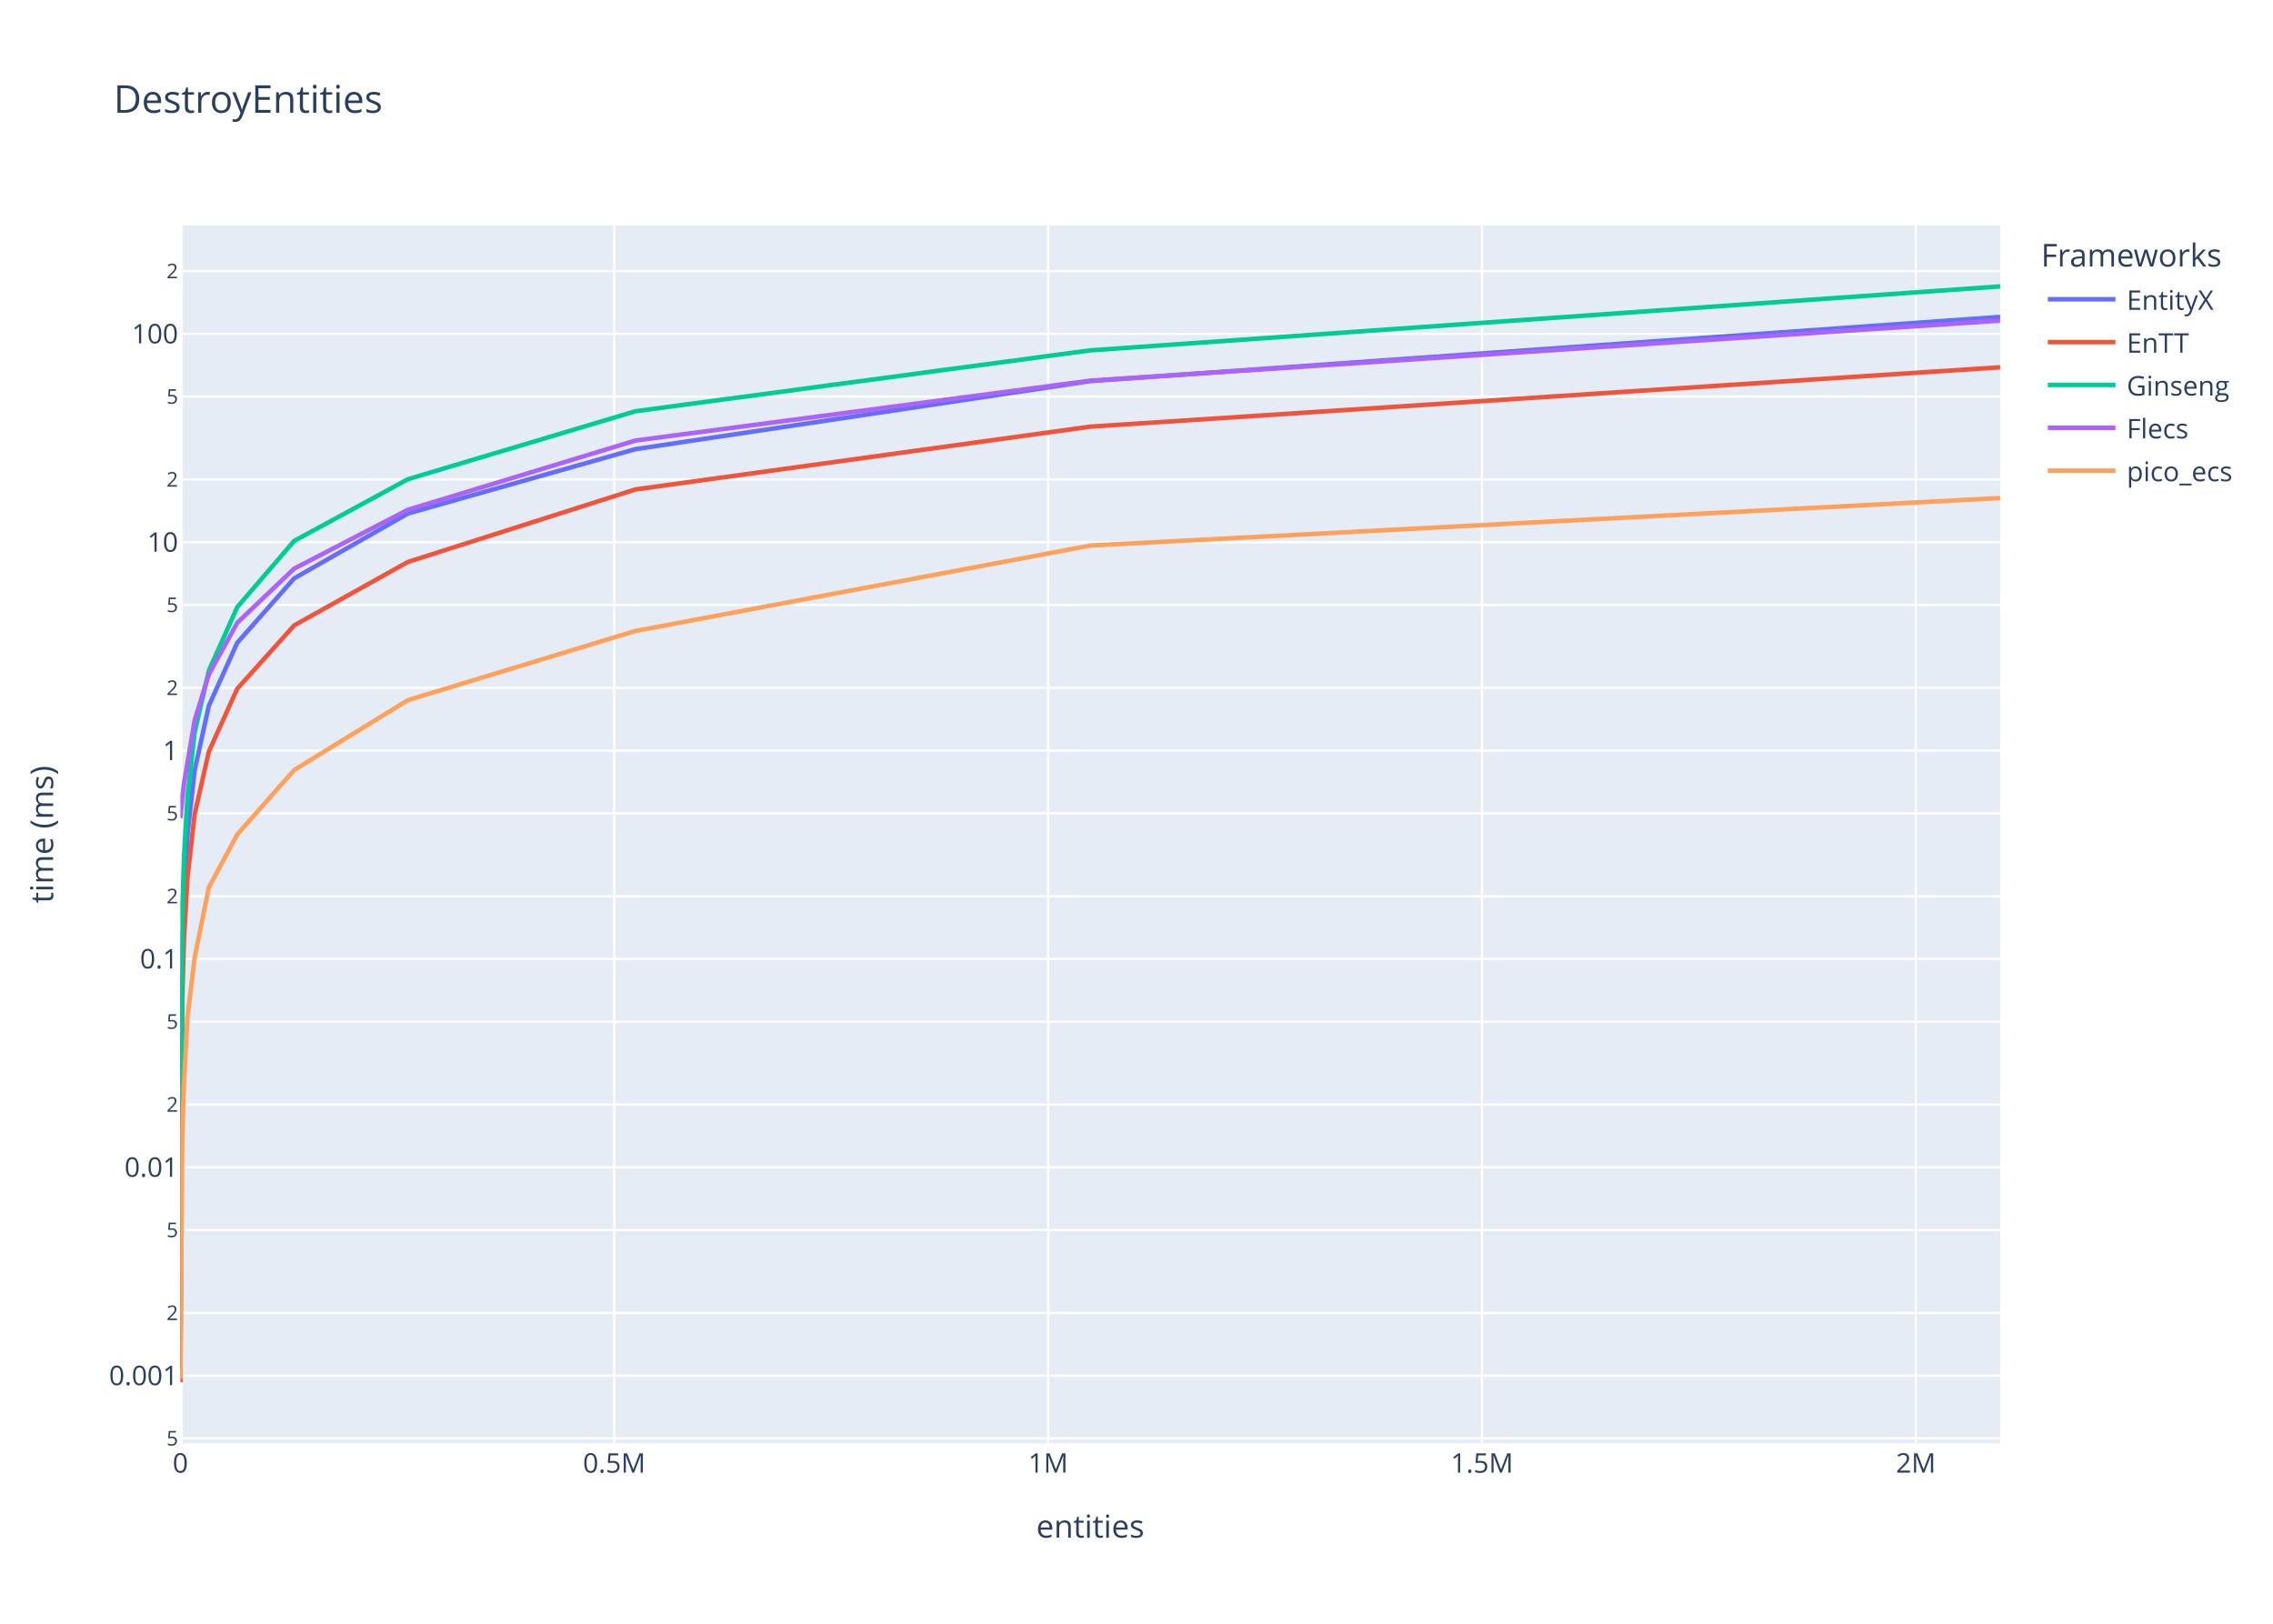
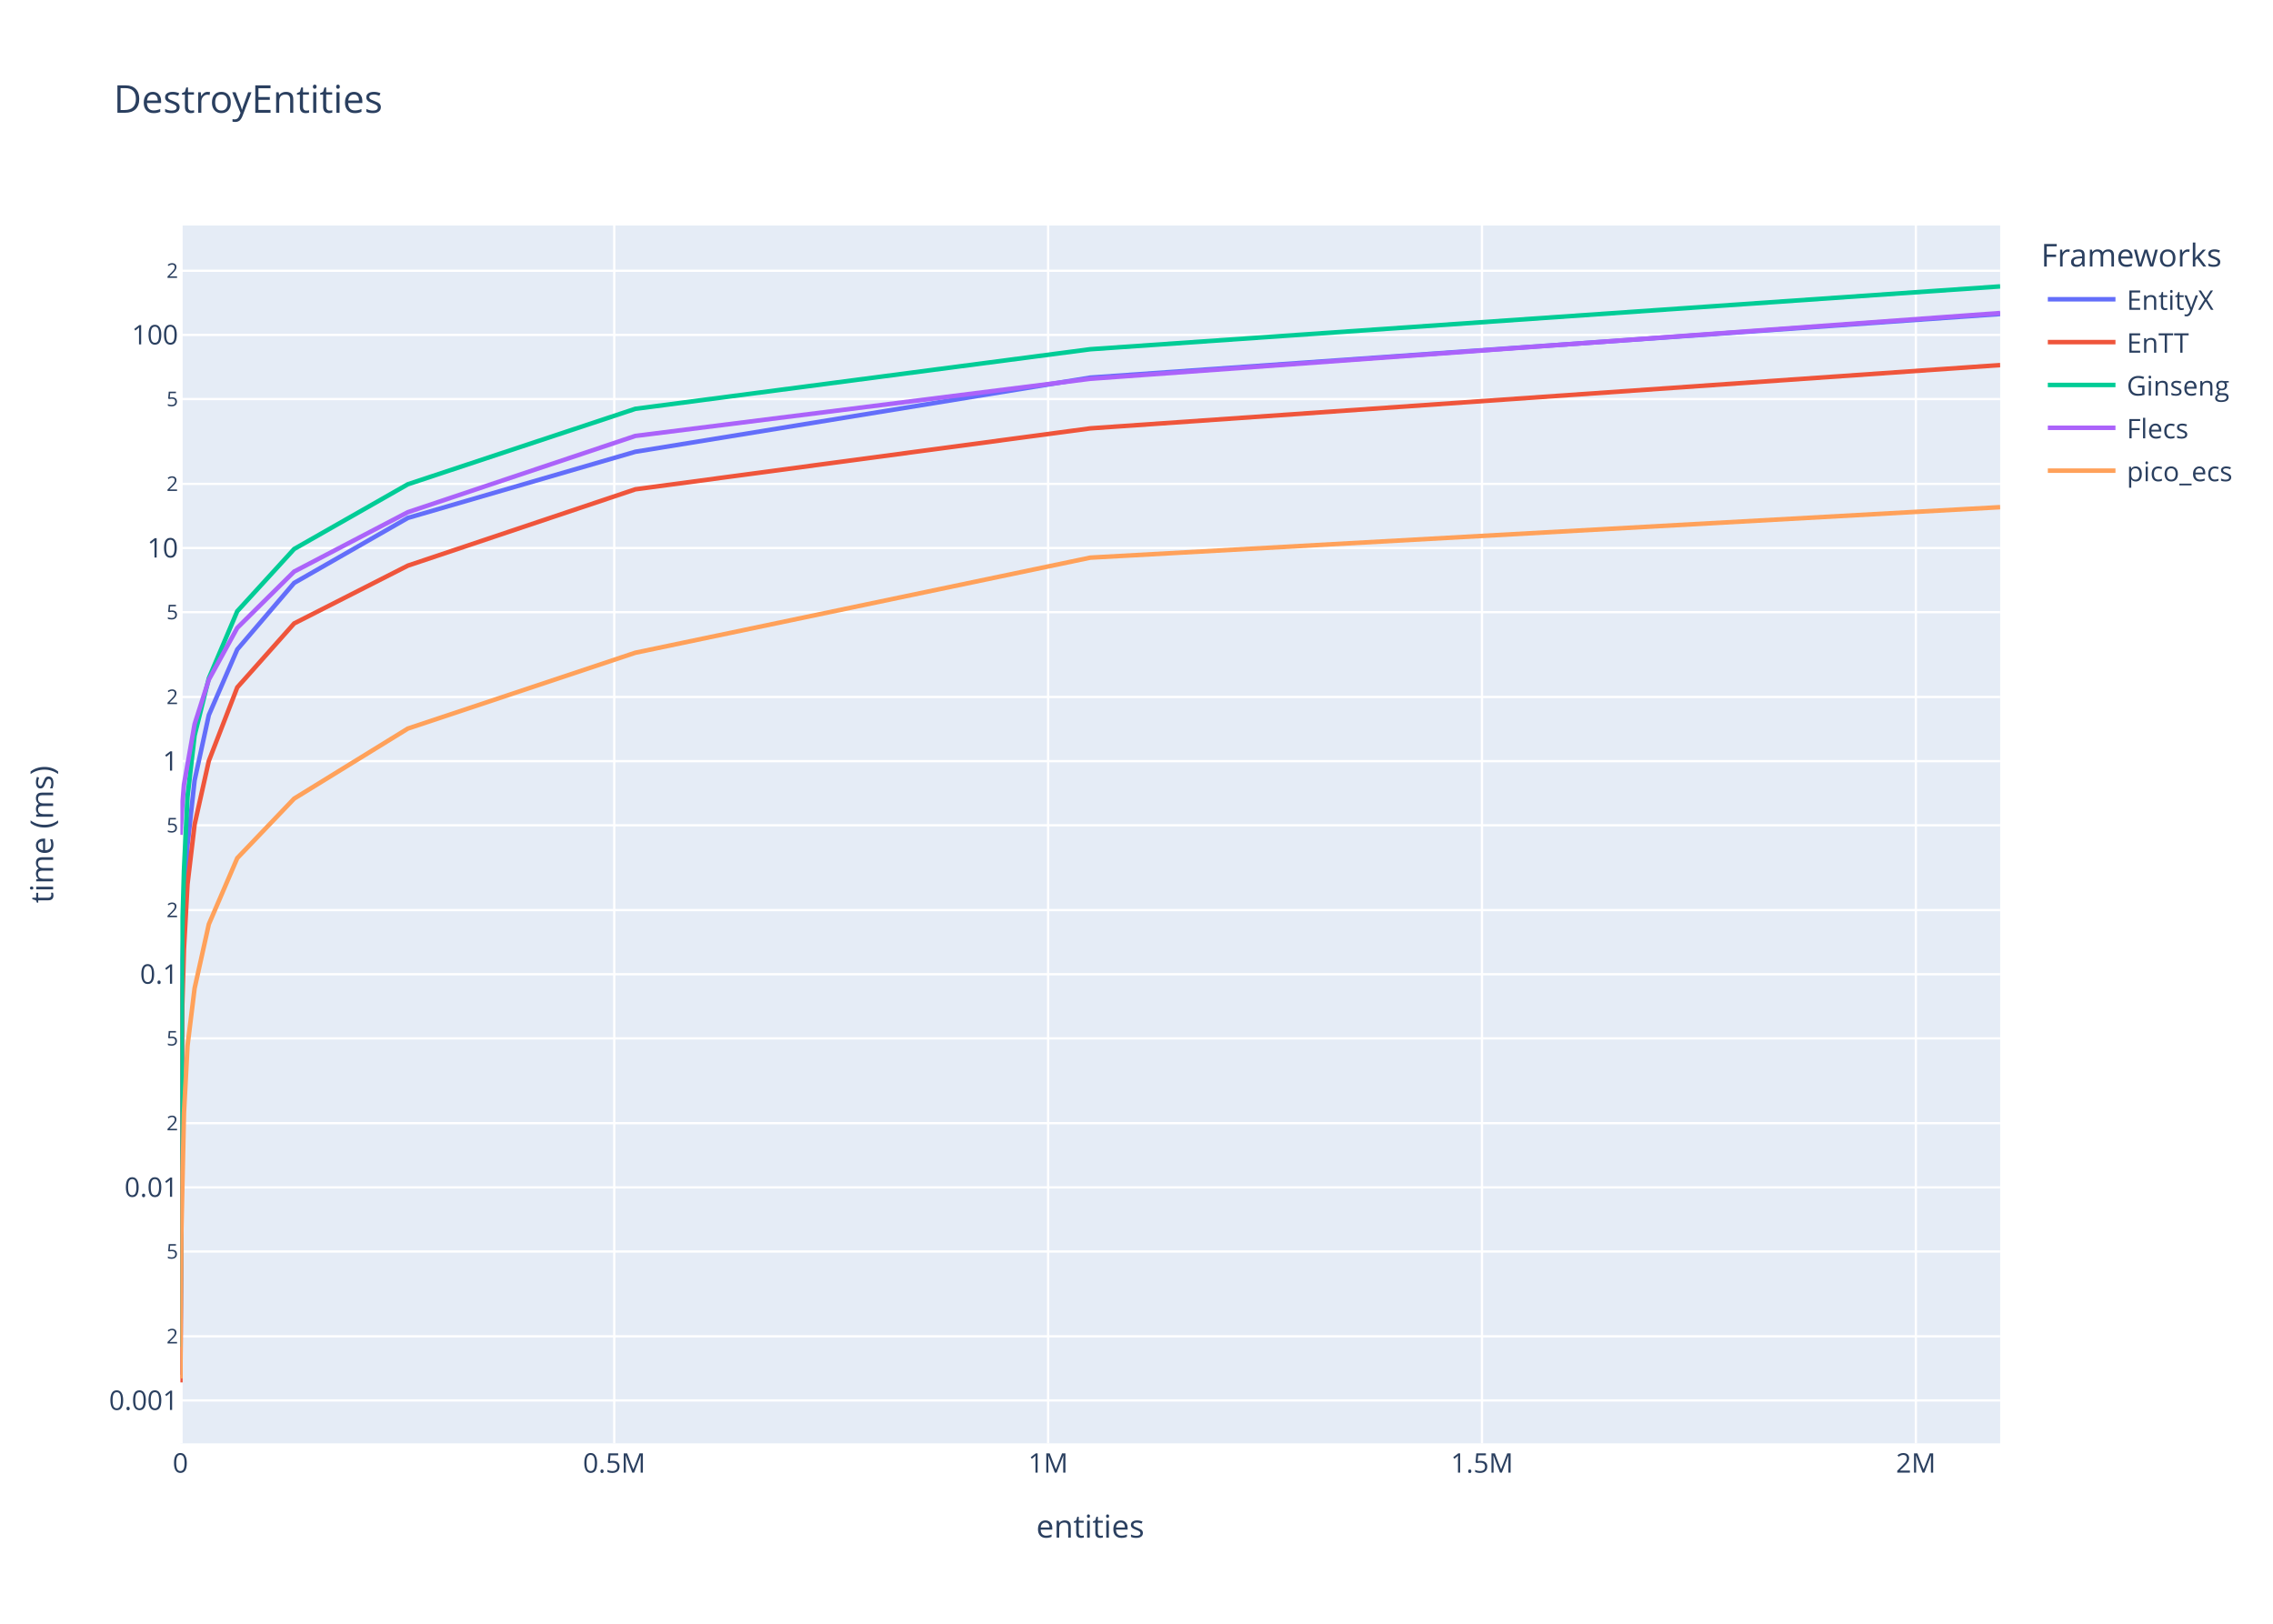
<svg xmlns="http://www.w3.org/2000/svg" class="main-svg" width="1008" height="720" style="" viewBox="0 0 1008 720">
  <rect x="0" y="0" width="1008" height="720" style="fill: rgb(255, 255, 255); fill-opacity: 1;" />
-   <defs id="defs-266405">
+   <defs id="defs-02e788">
    <g class="clips">
-       <clipPath id="clip266405xyplot" class="plotclip">
+       <clipPath id="clip02e788xyplot" class="plotclip">
        <rect width="807" height="540" />
      </clipPath>
-       <clipPath class="axesclip" id="clip266405x">
+       <clipPath class="axesclip" id="clip02e788x">
        <rect x="80" y="0" width="807" height="720" />
      </clipPath>
-       <clipPath class="axesclip" id="clip266405y">
+       <clipPath class="axesclip" id="clip02e788y">
        <rect x="0" y="100" width="1008" height="540" />
      </clipPath>
-       <clipPath class="axesclip" id="clip266405xy">
+       <clipPath class="axesclip" id="clip02e788xy">
        <rect x="80" y="100" width="807" height="540" />
      </clipPath>
    </g>
    <g class="gradients" />
    <g class="patterns" />
  </defs>
  <g class="bglayer">
    <rect class="bg" x="80" y="100" width="807" height="540" style="fill: rgb(229, 236, 246); fill-opacity: 1; stroke-width: 0;" />
  </g>
  <g class="layer-below">
    <g class="imagelayer" />
    <g class="shapelayer" />
  </g>
  <g class="cartesianlayer">
    <g class="subplot xy">
      <g class="layer-subplot">
        <g class="shapelayer" />
        <g class="imagelayer" />
      </g>
      <g class="minor-gridlayer">
        <g class="x" />
        <g class="y" />
      </g>
      <g class="gridlayer">
        <g class="x">
          <path class="xgrid crisp" transform="translate(272.4,0)" d="M0,100v540" style="stroke: rgb(255, 255, 255); stroke-opacity: 1; stroke-width: 1px;" />
          <path class="xgrid crisp" transform="translate(464.81,0)" d="M0,100v540" style="stroke: rgb(255, 255, 255); stroke-opacity: 1; stroke-width: 1px;" />
          <path class="xgrid crisp" transform="translate(657.21,0)" d="M0,100v540" style="stroke: rgb(255, 255, 255); stroke-opacity: 1; stroke-width: 1px;" />
          <path class="xgrid crisp" transform="translate(849.62,0)" d="M0,100v540" style="stroke: rgb(255, 255, 255); stroke-opacity: 1; stroke-width: 1px;" />
        </g>
        <g class="y">
-           <path class="ygrid crisp" transform="translate(0,637.81)" d="M80,0h807" style="stroke: rgb(255, 255, 255); stroke-opacity: 1; stroke-width: 1px;" />
-           <path class="ygrid crisp" transform="translate(0,610)" d="M80,0h807" style="stroke: rgb(255, 255, 255); stroke-opacity: 1; stroke-width: 1px;" />
-           <path class="ygrid crisp" transform="translate(0,582.19)" d="M80,0h807" style="stroke: rgb(255, 255, 255); stroke-opacity: 1; stroke-width: 1px;" />
-           <path class="ygrid crisp" transform="translate(0,545.42)" d="M80,0h807" style="stroke: rgb(255, 255, 255); stroke-opacity: 1; stroke-width: 1px;" />
-           <path class="ygrid crisp" transform="translate(0,517.61)" d="M80,0h807" style="stroke: rgb(255, 255, 255); stroke-opacity: 1; stroke-width: 1px;" />
-           <path class="ygrid crisp" transform="translate(0,489.8)" d="M80,0h807" style="stroke: rgb(255, 255, 255); stroke-opacity: 1; stroke-width: 1px;" />
-           <path class="ygrid crisp" transform="translate(0,453.03)" d="M80,0h807" style="stroke: rgb(255, 255, 255); stroke-opacity: 1; stroke-width: 1px;" />
-           <path class="ygrid crisp" transform="translate(0,425.22)" d="M80,0h807" style="stroke: rgb(255, 255, 255); stroke-opacity: 1; stroke-width: 1px;" />
-           <path class="ygrid crisp" transform="translate(0,397.41)" d="M80,0h807" style="stroke: rgb(255, 255, 255); stroke-opacity: 1; stroke-width: 1px;" />
-           <path class="ygrid crisp" transform="translate(0,360.64)" d="M80,0h807" style="stroke: rgb(255, 255, 255); stroke-opacity: 1; stroke-width: 1px;" />
-           <path class="ygrid crisp" transform="translate(0,332.83)" d="M80,0h807" style="stroke: rgb(255, 255, 255); stroke-opacity: 1; stroke-width: 1px;" />
-           <path class="ygrid crisp" transform="translate(0,305.02)" d="M80,0h807" style="stroke: rgb(255, 255, 255); stroke-opacity: 1; stroke-width: 1px;" />
-           <path class="ygrid crisp" transform="translate(0,268.25)" d="M80,0h807" style="stroke: rgb(255, 255, 255); stroke-opacity: 1; stroke-width: 1px;" />
-           <path class="ygrid crisp" transform="translate(0,240.44)" d="M80,0h807" style="stroke: rgb(255, 255, 255); stroke-opacity: 1; stroke-width: 1px;" />
-           <path class="ygrid crisp" transform="translate(0,212.63)" d="M80,0h807" style="stroke: rgb(255, 255, 255); stroke-opacity: 1; stroke-width: 1px;" />
-           <path class="ygrid crisp" transform="translate(0,175.86)" d="M80,0h807" style="stroke: rgb(255, 255, 255); stroke-opacity: 1; stroke-width: 1px;" />
-           <path class="ygrid crisp" transform="translate(0,148.05)" d="M80,0h807" style="stroke: rgb(255, 255, 255); stroke-opacity: 1; stroke-width: 1px;" />
-           <path class="ygrid crisp" transform="translate(0,120.24)" d="M80,0h807" style="stroke: rgb(255, 255, 255); stroke-opacity: 1; stroke-width: 1px;" />
+           <path class="ygrid crisp" transform="translate(0,620.99)" d="M80,0h807" style="stroke: rgb(255, 255, 255); stroke-opacity: 1; stroke-width: 1px;" />
+           <path class="ygrid crisp" transform="translate(0,592.55)" d="M80,0h807" style="stroke: rgb(255, 255, 255); stroke-opacity: 1; stroke-width: 1px;" />
+           <path class="ygrid crisp" transform="translate(0,554.94)" d="M80,0h807" style="stroke: rgb(255, 255, 255); stroke-opacity: 1; stroke-width: 1px;" />
+           <path class="ygrid crisp" transform="translate(0,526.5)" d="M80,0h807" style="stroke: rgb(255, 255, 255); stroke-opacity: 1; stroke-width: 1px;" />
+           <path class="ygrid crisp" transform="translate(0,498.05)" d="M80,0h807" style="stroke: rgb(255, 255, 255); stroke-opacity: 1; stroke-width: 1px;" />
+           <path class="ygrid crisp" transform="translate(0,460.44)" d="M80,0h807" style="stroke: rgb(255, 255, 255); stroke-opacity: 1; stroke-width: 1px;" />
+           <path class="ygrid crisp" transform="translate(0,432)" d="M80,0h807" style="stroke: rgb(255, 255, 255); stroke-opacity: 1; stroke-width: 1px;" />
+           <path class="ygrid crisp" transform="translate(0,403.55)" d="M80,0h807" style="stroke: rgb(255, 255, 255); stroke-opacity: 1; stroke-width: 1px;" />
+           <path class="ygrid crisp" transform="translate(0,365.95)" d="M80,0h807" style="stroke: rgb(255, 255, 255); stroke-opacity: 1; stroke-width: 1px;" />
+           <path class="ygrid crisp" transform="translate(0,337.5)" d="M80,0h807" style="stroke: rgb(255, 255, 255); stroke-opacity: 1; stroke-width: 1px;" />
+           <path class="ygrid crisp" transform="translate(0,309.05)" d="M80,0h807" style="stroke: rgb(255, 255, 255); stroke-opacity: 1; stroke-width: 1px;" />
+           <path class="ygrid crisp" transform="translate(0,271.45)" d="M80,0h807" style="stroke: rgb(255, 255, 255); stroke-opacity: 1; stroke-width: 1px;" />
+           <path class="ygrid crisp" transform="translate(0,243)" d="M80,0h807" style="stroke: rgb(255, 255, 255); stroke-opacity: 1; stroke-width: 1px;" />
+           <path class="ygrid crisp" transform="translate(0,214.56)" d="M80,0h807" style="stroke: rgb(255, 255, 255); stroke-opacity: 1; stroke-width: 1px;" />
+           <path class="ygrid crisp" transform="translate(0,176.95)" d="M80,0h807" style="stroke: rgb(255, 255, 255); stroke-opacity: 1; stroke-width: 1px;" />
+           <path class="ygrid crisp" transform="translate(0,148.51)" d="M80,0h807" style="stroke: rgb(255, 255, 255); stroke-opacity: 1; stroke-width: 1px;" />
+           <path class="ygrid crisp" transform="translate(0,120.06)" d="M80,0h807" style="stroke: rgb(255, 255, 255); stroke-opacity: 1; stroke-width: 1px;" />
        </g>
      </g>
      <g class="zerolinelayer">
        <path class="xzl zl crisp" transform="translate(80,0)" d="M0,100v540" style="stroke: rgb(255, 255, 255); stroke-opacity: 1; stroke-width: 2px;" />
      </g>
      <path class="xlines-below" />
      <path class="ylines-below" />
      <g class="overlines-below" />
      <g class="xaxislayer-below" />
      <g class="yaxislayer-below" />
      <g class="overaxes-below" />
-       <g class="plot" transform="translate(80,100)" clip-path="url(#clip266405xyplot)">
+       <g class="plot" transform="translate(80,100)" clip-path="url(#clip02e788xyplot)">
        <g class="scatterlayer mlayer">
-           <g class="trace scatter trace36ca76" style="stroke-miterlimit: 2; opacity: 1;">
-             <g class="fills" />
-             <g class="errorbars" />
-             <g class="lines">
-               <path class="js-line" d="M0,507.36L0.79,326.77L1.58,298.51L3.15,269.99L6.3,241.7L12.61,212.98L25.22,185.02L50.44,156.48L100.88,127.71L201.75,99.17L403.5,68.98L807,40.53" style="vector-effect: non-scaling-stroke; fill: none; stroke: rgb(99, 110, 250); stroke-opacity: 1; stroke-width: 2px; opacity: 1;" />
-             </g>
-             <g class="points" />
-             <g class="text" />
-           </g>
-           <g class="trace scatter traced8d58b" style="stroke-miterlimit: 2; opacity: 1;">
-             <g class="fills" />
-             <g class="errorbars" />
-             <g class="lines">
-               <path class="js-line" d="M0,513L0.79,344.57L1.58,316.84L3.15,289.19L6.3,261.18L12.61,233.28L25.22,205.39L50.44,177.33L100.88,149.18L201.75,117.04L403.5,89.18L807,62.86" style="vector-effect: non-scaling-stroke; fill: none; stroke: rgb(239, 85, 59); stroke-opacity: 1; stroke-width: 2px; opacity: 1;" />
-             </g>
-             <g class="points" />
-             <g class="text" />
-           </g>
-           <g class="trace scatter trace5a38c3" style="stroke-miterlimit: 2; opacity: 1;">
-             <g class="fills" />
-             <g class="errorbars" />
-             <g class="lines">
-               <path class="js-line" d="M0,496.96L0.79,308.02L1.58,280.48L3.15,253.15L6.3,224.95L12.61,197.38L25.22,169.21L50.44,139.87L100.88,112.5L201.75,82.36L403.5,55.36L807,27" style="vector-effect: non-scaling-stroke; fill: none; stroke: rgb(0, 204, 150); stroke-opacity: 1; stroke-width: 2px; opacity: 1;" />
-             </g>
-             <g class="points" />
-             <g class="text" />
-           </g>
-           <g class="trace scatter tracebc238f" style="stroke-miterlimit: 2; opacity: 1;">
-             <g class="fills" />
-             <g class="errorbars" />
-             <g class="lines">
-               <path class="js-line" d="M0,262.73L0.79,254.39L1.58,247.49L6.3,219.54L12.61,199.07L25.22,176.15L50.44,152.16L100.88,126.05L201.75,95.35L403.5,68.8L807,42.17" style="vector-effect: non-scaling-stroke; fill: none; stroke: rgb(171, 99, 250); stroke-opacity: 1; stroke-width: 2px; opacity: 1;" />
-             </g>
-             <g class="points" />
-             <g class="text" />
-           </g>
-           <g class="trace scatter trace890734" style="stroke-miterlimit: 2; opacity: 1;">
-             <g class="fills" />
-             <g class="errorbars" />
-             <g class="lines">
-               <path class="js-line" d="M0,511.35L0.79,405.32L1.58,380.45L3.15,350.82L6.3,324.79L12.61,293.49L25.22,270.01L50.44,241.45L100.88,210.46L201.75,179.79L403.5,141.91L807,120.84" style="vector-effect: non-scaling-stroke; fill: none; stroke: rgb(255, 161, 90); stroke-opacity: 1; stroke-width: 2px; opacity: 1;" />
+           <g class="trace scatter trace00a75b" style="stroke-miterlimit: 2; opacity: 1;">
+             <g class="fills" />
+             <g class="errorbars" />
+             <g class="lines">
+               <path class="js-line" d="M0,509.66L0.79,333.35L1.58,304.64L3.15,274.74L6.3,246.02L12.61,217.07L25.22,187.98L50.44,158.49L100.88,129.65L201.75,100.32L403.5,67.44L807,39.23" style="vector-effect: non-scaling-stroke; fill: none; stroke: rgb(99, 110, 250); stroke-opacity: 1; stroke-width: 2px; opacity: 1;" />
+             </g>
+             <g class="points" />
+             <g class="text" />
+           </g>
+           <g class="trace scatter trace872808" style="stroke-miterlimit: 2; opacity: 1;">
+             <g class="fills" />
+             <g class="errorbars" />
+             <g class="lines">
+               <path class="js-line" d="M0,513L0.79,347.55L1.58,320.91L3.15,292.09L6.3,265.58L12.61,237.4L25.22,204.8L50.44,176.45L100.88,150.81L201.75,116.97L403.5,89.94L807,61.88" style="vector-effect: non-scaling-stroke; fill: none; stroke: rgb(239, 85, 59); stroke-opacity: 1; stroke-width: 2px; opacity: 1;" />
+             </g>
+             <g class="points" />
+             <g class="text" />
+           </g>
+           <g class="trace scatter trace46dd50" style="stroke-miterlimit: 2; opacity: 1;">
+             <g class="fills" />
+             <g class="errorbars" />
+             <g class="lines">
+               <path class="js-line" d="M0,497.24L0.79,314.15L1.58,286.07L3.15,253.27L6.3,226.09L12.61,200.74L25.22,171.03L50.44,143.44L100.88,114.73L201.75,81.28L403.5,54.86L807,27" style="vector-effect: non-scaling-stroke; fill: none; stroke: rgb(0, 204, 150); stroke-opacity: 1; stroke-width: 2px; opacity: 1;" />
+             </g>
+             <g class="points" />
+             <g class="text" />
+           </g>
+           <g class="trace scatter trace549dc8" style="stroke-miterlimit: 2; opacity: 1;">
+             <g class="fills" />
+             <g class="errorbars" />
+             <g class="lines">
+               <path class="js-line" d="M0,270.17L0.79,257.9L1.58,247.91L6.3,221.09L12.61,201.38L25.22,178.41L50.44,153.45L100.88,127.11L201.75,93.3L403.5,67.96L807,38.81" style="vector-effect: non-scaling-stroke; fill: none; stroke: rgb(171, 99, 250); stroke-opacity: 1; stroke-width: 2px; opacity: 1;" />
+             </g>
+             <g class="points" />
+             <g class="text" />
+           </g>
+           <g class="trace scatter trace7e2b85" style="stroke-miterlimit: 2; opacity: 1;">
+             <g class="fills" />
+             <g class="errorbars" />
+             <g class="lines">
+               <path class="js-line" d="M0,510.29L0.01,511.22L0.2,467.12L0.39,447.95L1.58,393.63L3.15,363.74L6.3,338.22L12.61,309.82L25.22,280.5L50.44,254.12L100.88,223.06L201.75,189.43L403.5,147.27L807,124.89" style="vector-effect: non-scaling-stroke; fill: none; stroke: rgb(255, 161, 90); stroke-opacity: 1; stroke-width: 2px; opacity: 1;" />
            </g>
            <g class="points" />
            <g class="text" />
          </g>
        </g>
      </g>
      <g class="overplot" />
      <path class="xlines-above crisp" d="M0,0" style="fill: none;" />
      <path class="ylines-above crisp" d="M0,0" style="fill: none;" />
      <g class="overlines-above" />
      <g class="xaxislayer-above">
        <g class="xtick">
          <text text-anchor="middle" x="0" y="653" transform="translate(80,0)" style="font-family: 'Open Sans', verdana, arial, sans-serif; font-size: 12px; fill: rgb(42, 63, 95); fill-opacity: 1; white-space: pre; opacity: 1;">0</text>
        </g>
        <g class="xtick">
          <text text-anchor="middle" x="0" y="653" style="font-family: 'Open Sans', verdana, arial, sans-serif; font-size: 12px; fill: rgb(42, 63, 95); fill-opacity: 1; white-space: pre; opacity: 1;" transform="translate(272.4,0)">0.5M</text>
        </g>
        <g class="xtick">
          <text text-anchor="middle" x="0" y="653" style="font-family: 'Open Sans', verdana, arial, sans-serif; font-size: 12px; fill: rgb(42, 63, 95); fill-opacity: 1; white-space: pre; opacity: 1;" transform="translate(464.81,0)">1M</text>
        </g>
        <g class="xtick">
          <text text-anchor="middle" x="0" y="653" style="font-family: 'Open Sans', verdana, arial, sans-serif; font-size: 12px; fill: rgb(42, 63, 95); fill-opacity: 1; white-space: pre; opacity: 1;" transform="translate(657.21,0)">1.5M</text>
        </g>
        <g class="xtick">
          <text text-anchor="middle" x="0" y="653" style="font-family: 'Open Sans', verdana, arial, sans-serif; font-size: 12px; fill: rgb(42, 63, 95); fill-opacity: 1; white-space: pre; opacity: 1;" transform="translate(849.62,0)">2M</text>
        </g>
      </g>
      <g class="yaxislayer-above">
        <g class="ytick">
-           <text text-anchor="end" x="79" y="3.15" transform="translate(0,637.81)" style="font-family: 'Open Sans', verdana, arial, sans-serif; font-size: 9px; fill: rgb(42, 63, 95); fill-opacity: 1; white-space: pre; opacity: 1;">5</text>
-         </g>
-         <g class="ytick">
-           <text text-anchor="end" x="79" y="4.2" style="font-family: 'Open Sans', verdana, arial, sans-serif; font-size: 12px; fill: rgb(42, 63, 95); fill-opacity: 1; white-space: pre; opacity: 1;" transform="translate(0,610)">0.001</text>
-         </g>
-         <g class="ytick">
-           <text text-anchor="end" x="79" y="3.15" style="font-family: 'Open Sans', verdana, arial, sans-serif; font-size: 9px; fill: rgb(42, 63, 95); fill-opacity: 1; white-space: pre; opacity: 1;" transform="translate(0,582.19)">2</text>
-         </g>
-         <g class="ytick">
-           <text text-anchor="end" x="79" y="3.15" style="font-family: 'Open Sans', verdana, arial, sans-serif; font-size: 9px; fill: rgb(42, 63, 95); fill-opacity: 1; white-space: pre; opacity: 1;" transform="translate(0,545.42)">5</text>
-         </g>
-         <g class="ytick">
-           <text text-anchor="end" x="79" y="4.2" style="font-family: 'Open Sans', verdana, arial, sans-serif; font-size: 12px; fill: rgb(42, 63, 95); fill-opacity: 1; white-space: pre; opacity: 1;" transform="translate(0,517.61)">0.01</text>
-         </g>
-         <g class="ytick">
-           <text text-anchor="end" x="79" y="3.15" style="font-family: 'Open Sans', verdana, arial, sans-serif; font-size: 9px; fill: rgb(42, 63, 95); fill-opacity: 1; white-space: pre; opacity: 1;" transform="translate(0,489.8)">2</text>
-         </g>
-         <g class="ytick">
-           <text text-anchor="end" x="79" y="3.15" style="font-family: 'Open Sans', verdana, arial, sans-serif; font-size: 9px; fill: rgb(42, 63, 95); fill-opacity: 1; white-space: pre; opacity: 1;" transform="translate(0,453.03)">5</text>
-         </g>
-         <g class="ytick">
-           <text text-anchor="end" x="79" y="4.2" style="font-family: 'Open Sans', verdana, arial, sans-serif; font-size: 12px; fill: rgb(42, 63, 95); fill-opacity: 1; white-space: pre; opacity: 1;" transform="translate(0,425.22)">0.1</text>
-         </g>
-         <g class="ytick">
-           <text text-anchor="end" x="79" y="3.15" style="font-family: 'Open Sans', verdana, arial, sans-serif; font-size: 9px; fill: rgb(42, 63, 95); fill-opacity: 1; white-space: pre; opacity: 1;" transform="translate(0,397.41)">2</text>
-         </g>
-         <g class="ytick">
-           <text text-anchor="end" x="79" y="3.15" style="font-family: 'Open Sans', verdana, arial, sans-serif; font-size: 9px; fill: rgb(42, 63, 95); fill-opacity: 1; white-space: pre; opacity: 1;" transform="translate(0,360.64)">5</text>
-         </g>
-         <g class="ytick">
-           <text text-anchor="end" x="79" y="4.2" style="font-family: 'Open Sans', verdana, arial, sans-serif; font-size: 12px; fill: rgb(42, 63, 95); fill-opacity: 1; white-space: pre; opacity: 1;" transform="translate(0,332.83)">1</text>
-         </g>
-         <g class="ytick">
-           <text text-anchor="end" x="79" y="3.15" style="font-family: 'Open Sans', verdana, arial, sans-serif; font-size: 9px; fill: rgb(42, 63, 95); fill-opacity: 1; white-space: pre; opacity: 1;" transform="translate(0,305.02)">2</text>
-         </g>
-         <g class="ytick">
-           <text text-anchor="end" x="79" y="3.15" style="font-family: 'Open Sans', verdana, arial, sans-serif; font-size: 9px; fill: rgb(42, 63, 95); fill-opacity: 1; white-space: pre; opacity: 1;" transform="translate(0,268.25)">5</text>
-         </g>
-         <g class="ytick">
-           <text text-anchor="end" x="79" y="4.2" style="font-family: 'Open Sans', verdana, arial, sans-serif; font-size: 12px; fill: rgb(42, 63, 95); fill-opacity: 1; white-space: pre; opacity: 1;" transform="translate(0,240.44)">10</text>
-         </g>
-         <g class="ytick">
-           <text text-anchor="end" x="79" y="3.15" style="font-family: 'Open Sans', verdana, arial, sans-serif; font-size: 9px; fill: rgb(42, 63, 95); fill-opacity: 1; white-space: pre; opacity: 1;" transform="translate(0,212.63)">2</text>
-         </g>
-         <g class="ytick">
-           <text text-anchor="end" x="79" y="3.15" style="font-family: 'Open Sans', verdana, arial, sans-serif; font-size: 9px; fill: rgb(42, 63, 95); fill-opacity: 1; white-space: pre; opacity: 1;" transform="translate(0,175.86)">5</text>
-         </g>
-         <g class="ytick">
-           <text text-anchor="end" x="79" y="4.2" style="font-family: 'Open Sans', verdana, arial, sans-serif; font-size: 12px; fill: rgb(42, 63, 95); fill-opacity: 1; white-space: pre; opacity: 1;" transform="translate(0,148.05)">100</text>
-         </g>
-         <g class="ytick">
-           <text text-anchor="end" x="79" y="3.15" style="font-family: 'Open Sans', verdana, arial, sans-serif; font-size: 9px; fill: rgb(42, 63, 95); fill-opacity: 1; white-space: pre; opacity: 1;" transform="translate(0,120.24)">2</text>
+           <text text-anchor="end" x="79" y="4.2" transform="translate(0,620.99)" style="font-family: 'Open Sans', verdana, arial, sans-serif; font-size: 12px; fill: rgb(42, 63, 95); fill-opacity: 1; white-space: pre; opacity: 1;">0.001</text>
+         </g>
+         <g class="ytick">
+           <text text-anchor="end" x="79" y="3.15" style="font-family: 'Open Sans', verdana, arial, sans-serif; font-size: 9px; fill: rgb(42, 63, 95); fill-opacity: 1; white-space: pre; opacity: 1;" transform="translate(0,592.55)">2</text>
+         </g>
+         <g class="ytick">
+           <text text-anchor="end" x="79" y="3.15" style="font-family: 'Open Sans', verdana, arial, sans-serif; font-size: 9px; fill: rgb(42, 63, 95); fill-opacity: 1; white-space: pre; opacity: 1;" transform="translate(0,554.94)">5</text>
+         </g>
+         <g class="ytick">
+           <text text-anchor="end" x="79" y="4.2" style="font-family: 'Open Sans', verdana, arial, sans-serif; font-size: 12px; fill: rgb(42, 63, 95); fill-opacity: 1; white-space: pre; opacity: 1;" transform="translate(0,526.5)">0.01</text>
+         </g>
+         <g class="ytick">
+           <text text-anchor="end" x="79" y="3.15" style="font-family: 'Open Sans', verdana, arial, sans-serif; font-size: 9px; fill: rgb(42, 63, 95); fill-opacity: 1; white-space: pre; opacity: 1;" transform="translate(0,498.05)">2</text>
+         </g>
+         <g class="ytick">
+           <text text-anchor="end" x="79" y="3.15" style="font-family: 'Open Sans', verdana, arial, sans-serif; font-size: 9px; fill: rgb(42, 63, 95); fill-opacity: 1; white-space: pre; opacity: 1;" transform="translate(0,460.44)">5</text>
+         </g>
+         <g class="ytick">
+           <text text-anchor="end" x="79" y="4.2" style="font-family: 'Open Sans', verdana, arial, sans-serif; font-size: 12px; fill: rgb(42, 63, 95); fill-opacity: 1; white-space: pre; opacity: 1;" transform="translate(0,432)">0.1</text>
+         </g>
+         <g class="ytick">
+           <text text-anchor="end" x="79" y="3.15" style="font-family: 'Open Sans', verdana, arial, sans-serif; font-size: 9px; fill: rgb(42, 63, 95); fill-opacity: 1; white-space: pre; opacity: 1;" transform="translate(0,403.55)">2</text>
+         </g>
+         <g class="ytick">
+           <text text-anchor="end" x="79" y="3.15" style="font-family: 'Open Sans', verdana, arial, sans-serif; font-size: 9px; fill: rgb(42, 63, 95); fill-opacity: 1; white-space: pre; opacity: 1;" transform="translate(0,365.95)">5</text>
+         </g>
+         <g class="ytick">
+           <text text-anchor="end" x="79" y="4.2" style="font-family: 'Open Sans', verdana, arial, sans-serif; font-size: 12px; fill: rgb(42, 63, 95); fill-opacity: 1; white-space: pre; opacity: 1;" transform="translate(0,337.5)">1</text>
+         </g>
+         <g class="ytick">
+           <text text-anchor="end" x="79" y="3.15" style="font-family: 'Open Sans', verdana, arial, sans-serif; font-size: 9px; fill: rgb(42, 63, 95); fill-opacity: 1; white-space: pre; opacity: 1;" transform="translate(0,309.05)">2</text>
+         </g>
+         <g class="ytick">
+           <text text-anchor="end" x="79" y="3.15" style="font-family: 'Open Sans', verdana, arial, sans-serif; font-size: 9px; fill: rgb(42, 63, 95); fill-opacity: 1; white-space: pre; opacity: 1;" transform="translate(0,271.45)">5</text>
+         </g>
+         <g class="ytick">
+           <text text-anchor="end" x="79" y="4.2" style="font-family: 'Open Sans', verdana, arial, sans-serif; font-size: 12px; fill: rgb(42, 63, 95); fill-opacity: 1; white-space: pre; opacity: 1;" transform="translate(0,243)">10</text>
+         </g>
+         <g class="ytick">
+           <text text-anchor="end" x="79" y="3.15" style="font-family: 'Open Sans', verdana, arial, sans-serif; font-size: 9px; fill: rgb(42, 63, 95); fill-opacity: 1; white-space: pre; opacity: 1;" transform="translate(0,214.56)">2</text>
+         </g>
+         <g class="ytick">
+           <text text-anchor="end" x="79" y="3.15" style="font-family: 'Open Sans', verdana, arial, sans-serif; font-size: 9px; fill: rgb(42, 63, 95); fill-opacity: 1; white-space: pre; opacity: 1;" transform="translate(0,176.95)">5</text>
+         </g>
+         <g class="ytick">
+           <text text-anchor="end" x="79" y="4.2" style="font-family: 'Open Sans', verdana, arial, sans-serif; font-size: 12px; fill: rgb(42, 63, 95); fill-opacity: 1; white-space: pre; opacity: 1;" transform="translate(0,148.51)">100</text>
+         </g>
+         <g class="ytick">
+           <text text-anchor="end" x="79" y="3.15" style="font-family: 'Open Sans', verdana, arial, sans-serif; font-size: 9px; fill: rgb(42, 63, 95); fill-opacity: 1; white-space: pre; opacity: 1;" transform="translate(0,120.06)">2</text>
        </g>
      </g>
      <g class="overaxes-above" />
    </g>
  </g>
  <g class="polarlayer" />
  <g class="smithlayer" />
  <g class="ternarylayer" />
  <g class="geolayer" />
  <g class="funnelarealayer" />
  <g class="pielayer" />
  <g class="iciclelayer" />
  <g class="treemaplayer" />
  <g class="sunburstlayer" />
  <g class="glimages" />
-   <defs id="topdefs-266405">
+   <defs id="topdefs-02e788">
    <g class="clips" />
-     <clipPath id="legend266405">
+     <clipPath id="legend02e788">
      <rect width="93" height="124" x="0" y="0" />
    </clipPath>
  </defs>
  <g class="layer-above">
    <g class="imagelayer" />
    <g class="shapelayer" />
  </g>
  <g class="infolayer">
    <g class="legend" pointer-events="all" transform="translate(903.14,100)">
      <rect class="bg" shape-rendering="crispEdges" width="93" height="124" x="0" y="0" style="stroke: rgb(68, 68, 68); stroke-opacity: 1; fill: rgb(255, 255, 255); fill-opacity: 1; stroke-width: 0px;" />
-       <g class="scrollbox" transform="" clip-path="url(#legend266405)">
+       <g class="scrollbox" transform="" clip-path="url(#legend02e788)">
        <text class="legendtitletext" text-anchor="start" x="2" y="18.2" style="font-family: 'Open Sans', verdana, arial, sans-serif; font-size: 14px; fill: rgb(42, 63, 95); fill-opacity: 1; white-space: pre;">Frameworks</text>
        <g class="groups" transform="">
          <g class="traces" transform="translate(0,32.7)" style="opacity: 1;">
            <text class="legendtext" text-anchor="start" x="40" y="4.68" style="font-family: 'Open Sans', verdana, arial, sans-serif; font-size: 12px; fill: rgb(42, 63, 95); fill-opacity: 1; white-space: pre;">EntityX</text>
            <g class="layers" style="opacity: 1;">
              <g class="legendfill" />
              <g class="legendlines">
                <path class="js-line" d="M5,0h30" style="fill: none; stroke: rgb(99, 110, 250); stroke-opacity: 1; stroke-width: 2px;" />
              </g>
              <g class="legendsymbols">
                <g class="legendpoints" />
              </g>
            </g>
            <rect class="legendtoggle" x="0" y="-9.5" width="87.188" height="19" style="fill: rgb(0, 0, 0); fill-opacity: 0;" />
          </g>
        </g>
        <g class="groups" transform="">
          <g class="traces" transform="translate(0,51.7)" style="opacity: 1;">
            <text class="legendtext" text-anchor="start" x="40" y="4.68" style="font-family: 'Open Sans', verdana, arial, sans-serif; font-size: 12px; fill: rgb(42, 63, 95); fill-opacity: 1; white-space: pre;">EnTT</text>
            <g class="layers" style="opacity: 1;">
              <g class="legendfill" />
              <g class="legendlines">
                <path class="js-line" d="M5,0h30" style="fill: none; stroke: rgb(239, 85, 59); stroke-opacity: 1; stroke-width: 2px;" />
              </g>
              <g class="legendsymbols">
                <g class="legendpoints" />
              </g>
            </g>
            <rect class="legendtoggle" x="0" y="-9.5" width="87.188" height="19" style="fill: rgb(0, 0, 0); fill-opacity: 0;" />
          </g>
        </g>
        <g class="groups" transform="">
          <g class="traces" transform="translate(0,70.7)" style="opacity: 1;">
            <text class="legendtext" text-anchor="start" x="40" y="4.68" style="font-family: 'Open Sans', verdana, arial, sans-serif; font-size: 12px; fill: rgb(42, 63, 95); fill-opacity: 1; white-space: pre;">Ginseng</text>
            <g class="layers" style="opacity: 1;">
              <g class="legendfill" />
              <g class="legendlines">
                <path class="js-line" d="M5,0h30" style="fill: none; stroke: rgb(0, 204, 150); stroke-opacity: 1; stroke-width: 2px;" />
              </g>
              <g class="legendsymbols">
                <g class="legendpoints" />
              </g>
            </g>
            <rect class="legendtoggle" x="0" y="-9.5" width="87.188" height="19" style="fill: rgb(0, 0, 0); fill-opacity: 0;" />
          </g>
        </g>
        <g class="groups" transform="">
          <g class="traces" transform="translate(0,89.7)" style="opacity: 1;">
            <text class="legendtext" text-anchor="start" x="40" y="4.68" style="font-family: 'Open Sans', verdana, arial, sans-serif; font-size: 12px; fill: rgb(42, 63, 95); fill-opacity: 1; white-space: pre;">Flecs</text>
            <g class="layers" style="opacity: 1;">
              <g class="legendfill" />
              <g class="legendlines">
                <path class="js-line" d="M5,0h30" style="fill: none; stroke: rgb(171, 99, 250); stroke-opacity: 1; stroke-width: 2px;" />
              </g>
              <g class="legendsymbols">
                <g class="legendpoints" />
              </g>
            </g>
            <rect class="legendtoggle" x="0" y="-9.5" width="87.188" height="19" style="fill: rgb(0, 0, 0); fill-opacity: 0;" />
          </g>
        </g>
        <g class="groups" transform="">
          <g class="traces" transform="translate(0,108.7)" style="opacity: 1;">
            <text class="legendtext" text-anchor="start" x="40" y="4.68" style="font-family: 'Open Sans', verdana, arial, sans-serif; font-size: 12px; fill: rgb(42, 63, 95); fill-opacity: 1; white-space: pre;">pico_ecs</text>
            <g class="layers" style="opacity: 1;">
              <g class="legendfill" />
              <g class="legendlines">
                <path class="js-line" d="M5,0h30" style="fill: none; stroke: rgb(255, 161, 90); stroke-opacity: 1; stroke-width: 2px;" />
              </g>
              <g class="legendsymbols">
                <g class="legendpoints" />
              </g>
            </g>
            <rect class="legendtoggle" x="0" y="-9.5" width="87.188" height="19" style="fill: rgb(0, 0, 0); fill-opacity: 0;" />
          </g>
        </g>
      </g>
      <rect class="scrollbar" rx="20" ry="3" width="0" height="0" x="0" y="0" style="fill: rgb(128, 139, 164); fill-opacity: 1;" />
    </g>
    <g class="g-gtitle">
      <text class="gtitle" x="50.4" y="50" text-anchor="start" dy="0em" style="font-family: 'Open Sans', verdana, arial, sans-serif; font-size: 17px; fill: rgb(42, 63, 95); opacity: 1; font-weight: normal; white-space: pre;">DestroyEntities</text>
    </g>
    <g class="g-xtitle">
      <text class="xtitle" x="483.5" y="681.8" text-anchor="middle" style="font-family: 'Open Sans', verdana, arial, sans-serif; font-size: 14px; fill: rgb(42, 63, 95); opacity: 1; font-weight: normal; white-space: pre;">entities</text>
    </g>
    <g class="g-ytitle">
      <text class="ytitle" transform="rotate(-90,23.55938,370)" x="23.559" y="370" text-anchor="middle" style="font-family: 'Open Sans', verdana, arial, sans-serif; font-size: 14px; fill: rgb(42, 63, 95); opacity: 1; font-weight: normal; white-space: pre;">time (ms)</text>
    </g>
  </g>
</svg>
